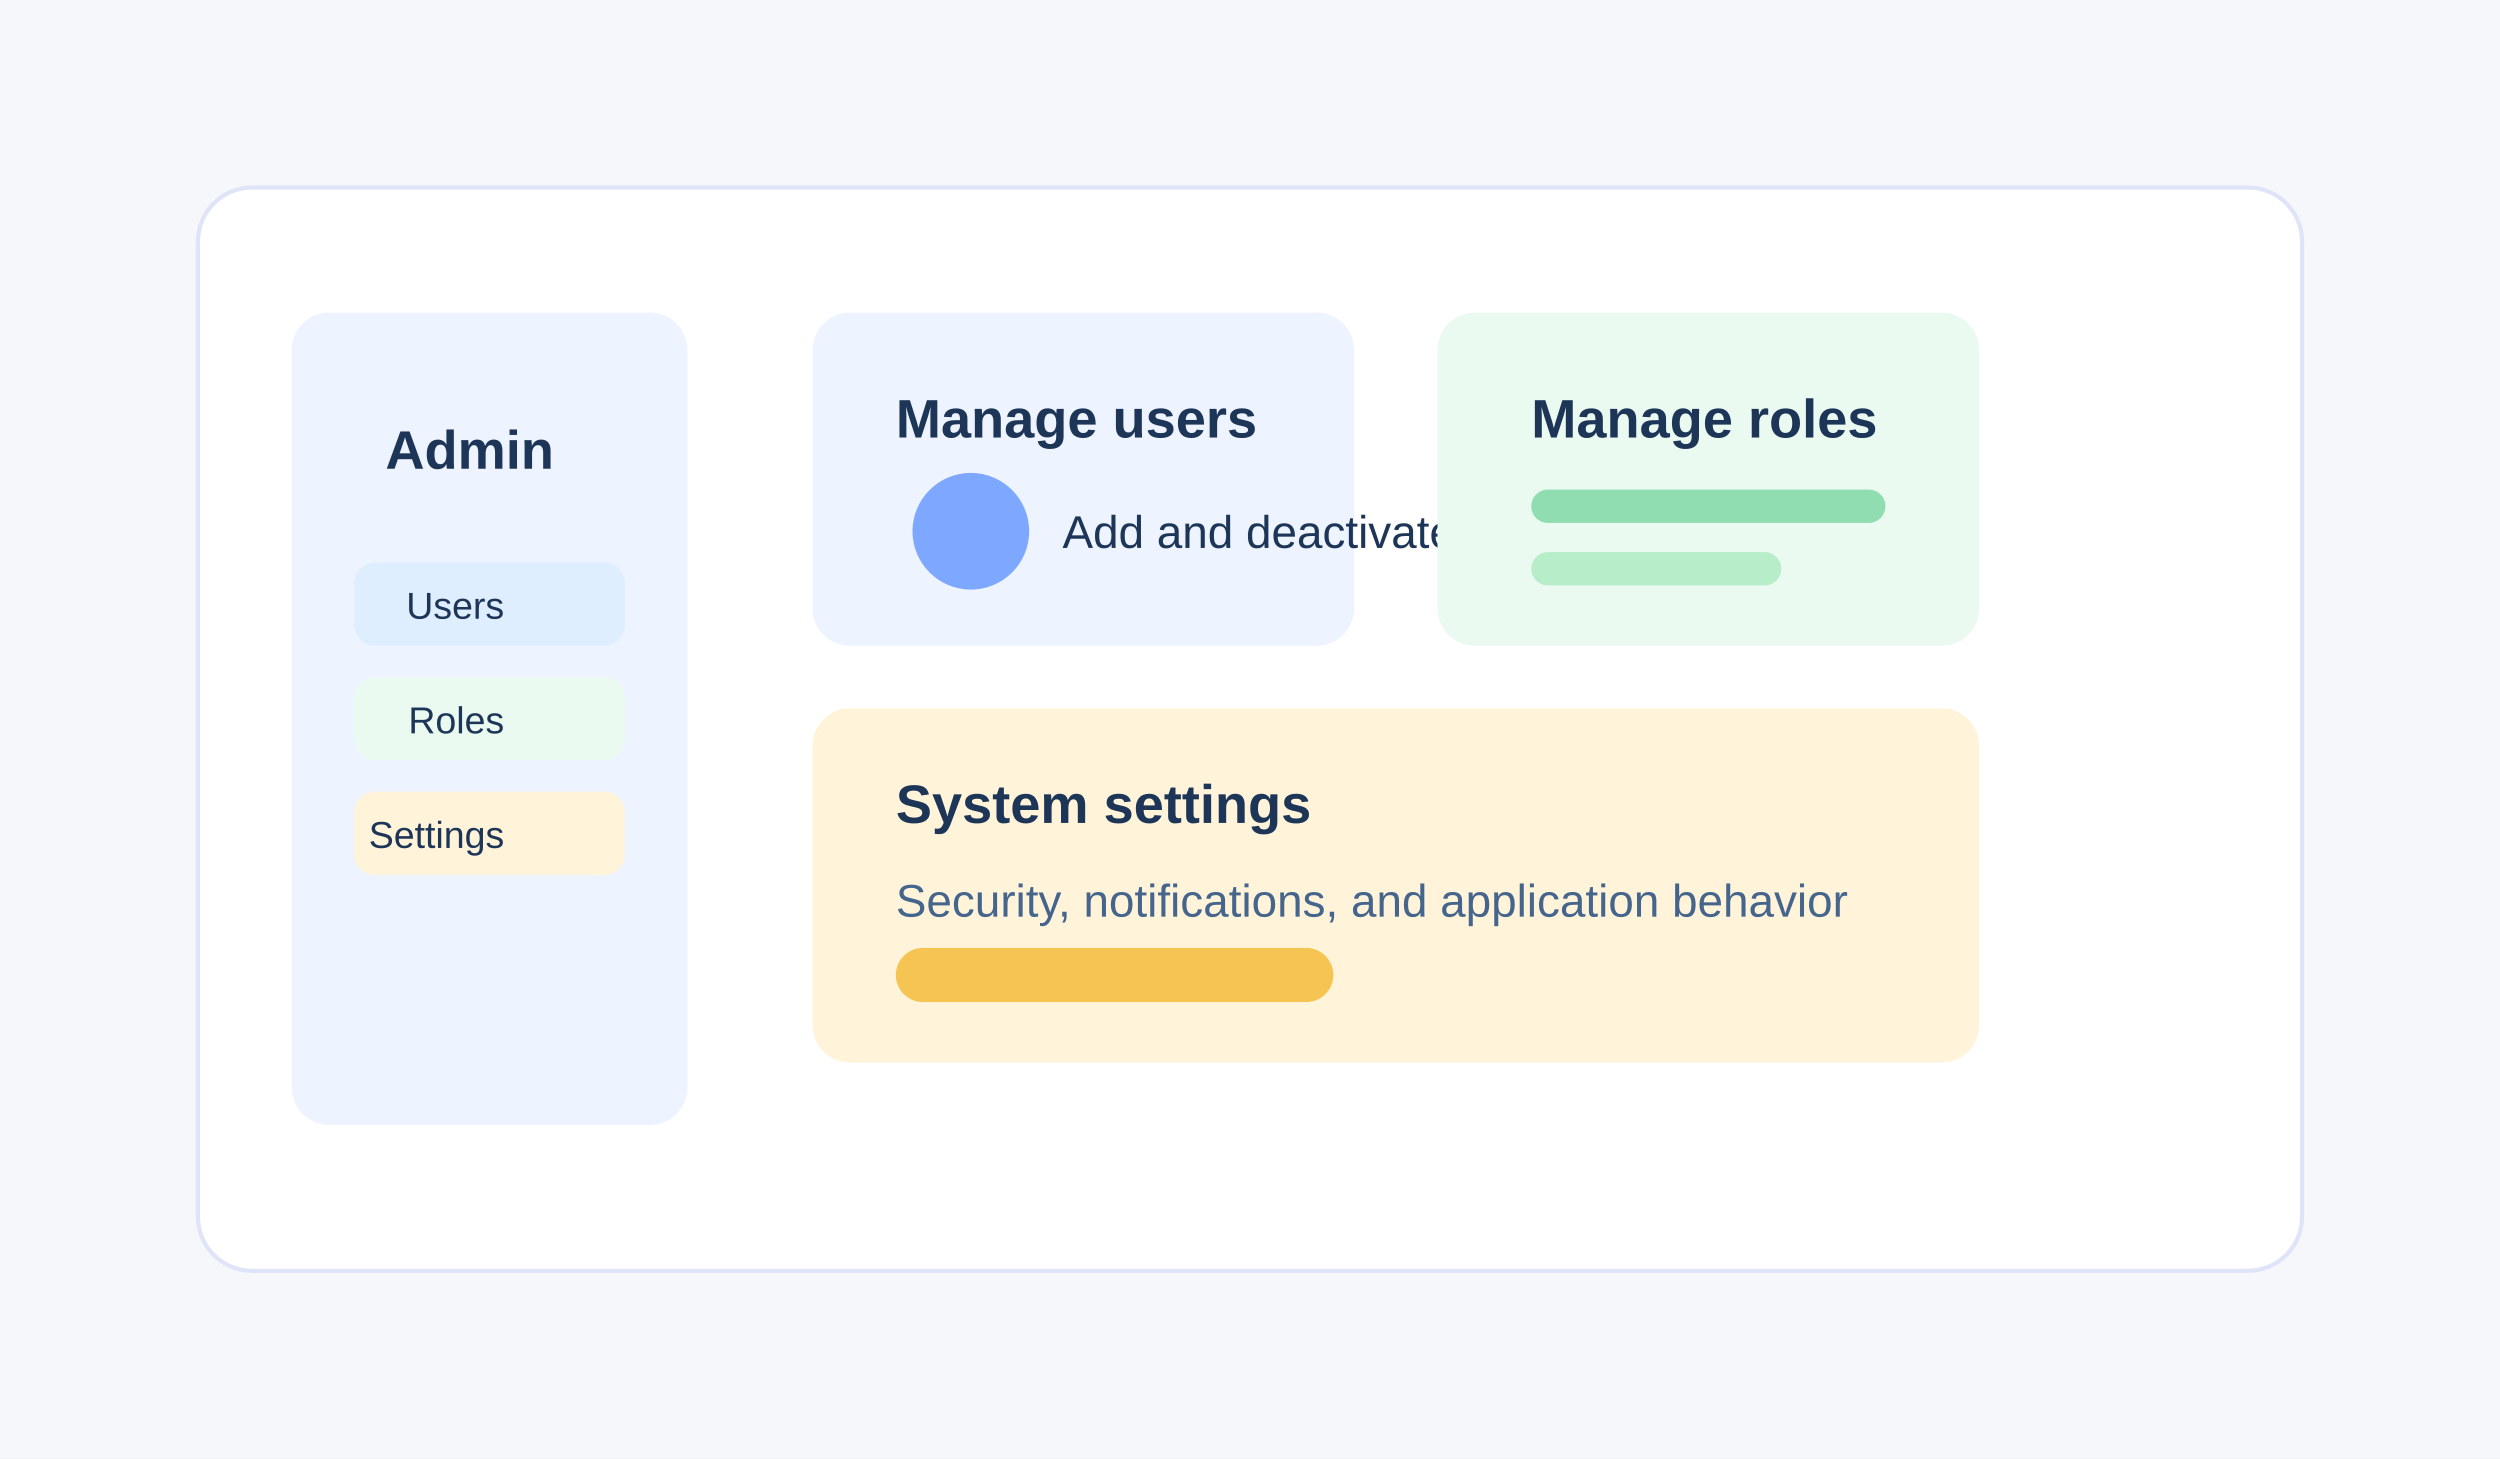
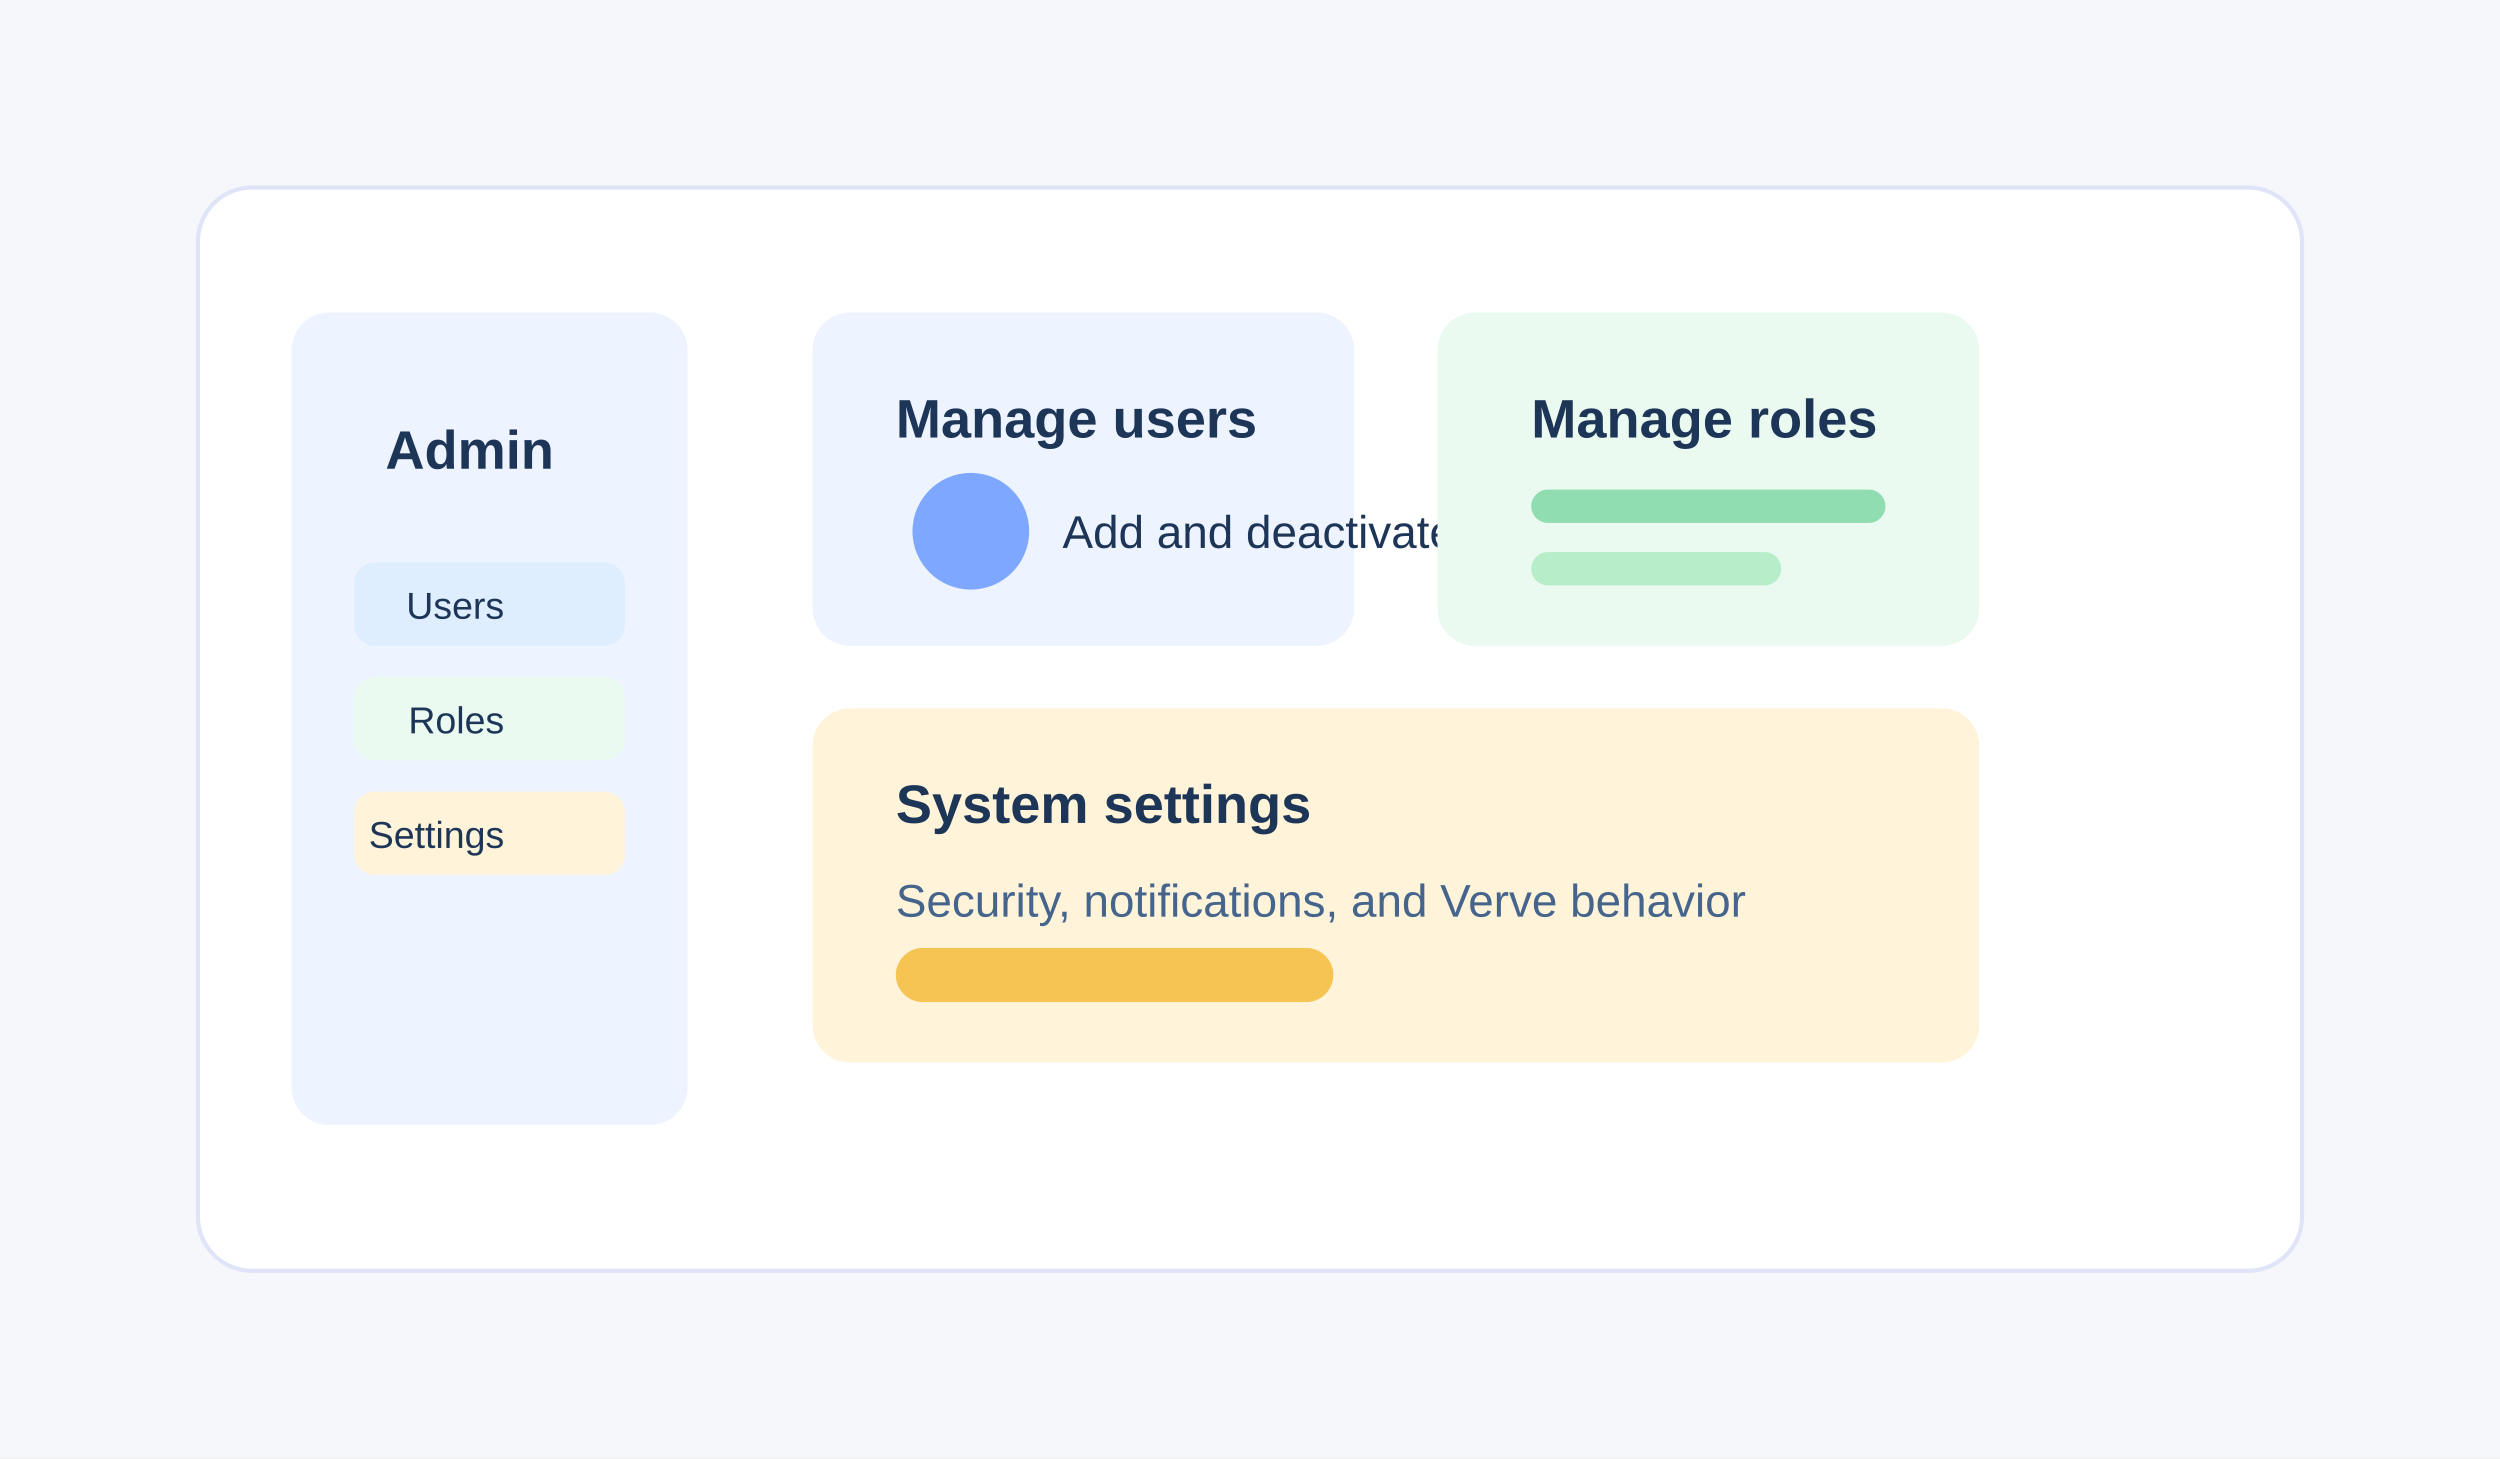
<svg xmlns="http://www.w3.org/2000/svg" width="1200" height="700" viewBox="0 0 1200 700" role="img" aria-labelledby="title desc">
  <rect width="1200" height="700" fill="#f6f7fb" />
  <rect x="95" y="90" width="1010" height="520" rx="26" fill="#ffffff" stroke="#dfe4f8" stroke-width="2" />
  <rect x="140" y="150" width="190" height="390" rx="18" fill="#edf3ff" />
  <text x="185" y="225" font-size="26" fill="#1d3557" font-family="Arial, sans-serif" font-weight="700">Admin</text>
  <rect x="170" y="270" width="130" height="40" rx="10" fill="#dfeeff" />
  <text x="195" y="297" font-size="18" fill="#1d3557" font-family="Arial, sans-serif">Users</text>
  <rect x="170" y="325" width="130" height="40" rx="10" fill="#eafaf1" />
  <text x="196" y="352" font-size="18" fill="#1d3557" font-family="Arial, sans-serif">Roles</text>
  <rect x="170" y="380" width="130" height="40" rx="10" fill="#fff3d9" />
  <text x="177" y="407" font-size="18" fill="#1d3557" font-family="Arial, sans-serif">Settings</text>
  <rect x="390" y="150" width="260" height="160" rx="18" fill="#edf3ff" />
  <text x="430" y="210" font-size="26" fill="#1d3557" font-family="Arial, sans-serif" font-weight="700">Manage users</text>
  <circle cx="466" cy="255" r="28" fill="#7ea7ff" />
  <text x="510" y="263" font-size="22" fill="#1d3557" font-family="Arial, sans-serif">Add and deactivate</text>
  <rect x="690" y="150" width="260" height="160" rx="18" fill="#eafaf1" />
  <text x="735" y="210" font-size="26" fill="#1d3557" font-family="Arial, sans-serif" font-weight="700">Manage roles</text>
  <rect x="735" y="235" width="170" height="16" rx="8" fill="#8fddb0" />
  <rect x="735" y="265" width="120" height="16" rx="8" fill="#b7eec9" />
  <rect x="390" y="340" width="560" height="170" rx="18" fill="#fff3d9" />
  <text x="430" y="395" font-size="26" fill="#1d3557" font-family="Arial, sans-serif" font-weight="700">System settings</text>
-   <text x="430" y="440" font-size="22" fill="#45658d" font-family="Arial, sans-serif">Security, notifications, and application behavior</text>
+   <text x="430" y="440" font-size="22" fill="#45658d" font-family="Arial, sans-serif">Security, notifications, and Verve behavior</text>
  <rect x="430" y="455" width="210" height="26" rx="13" fill="#f6c453" />
</svg>
